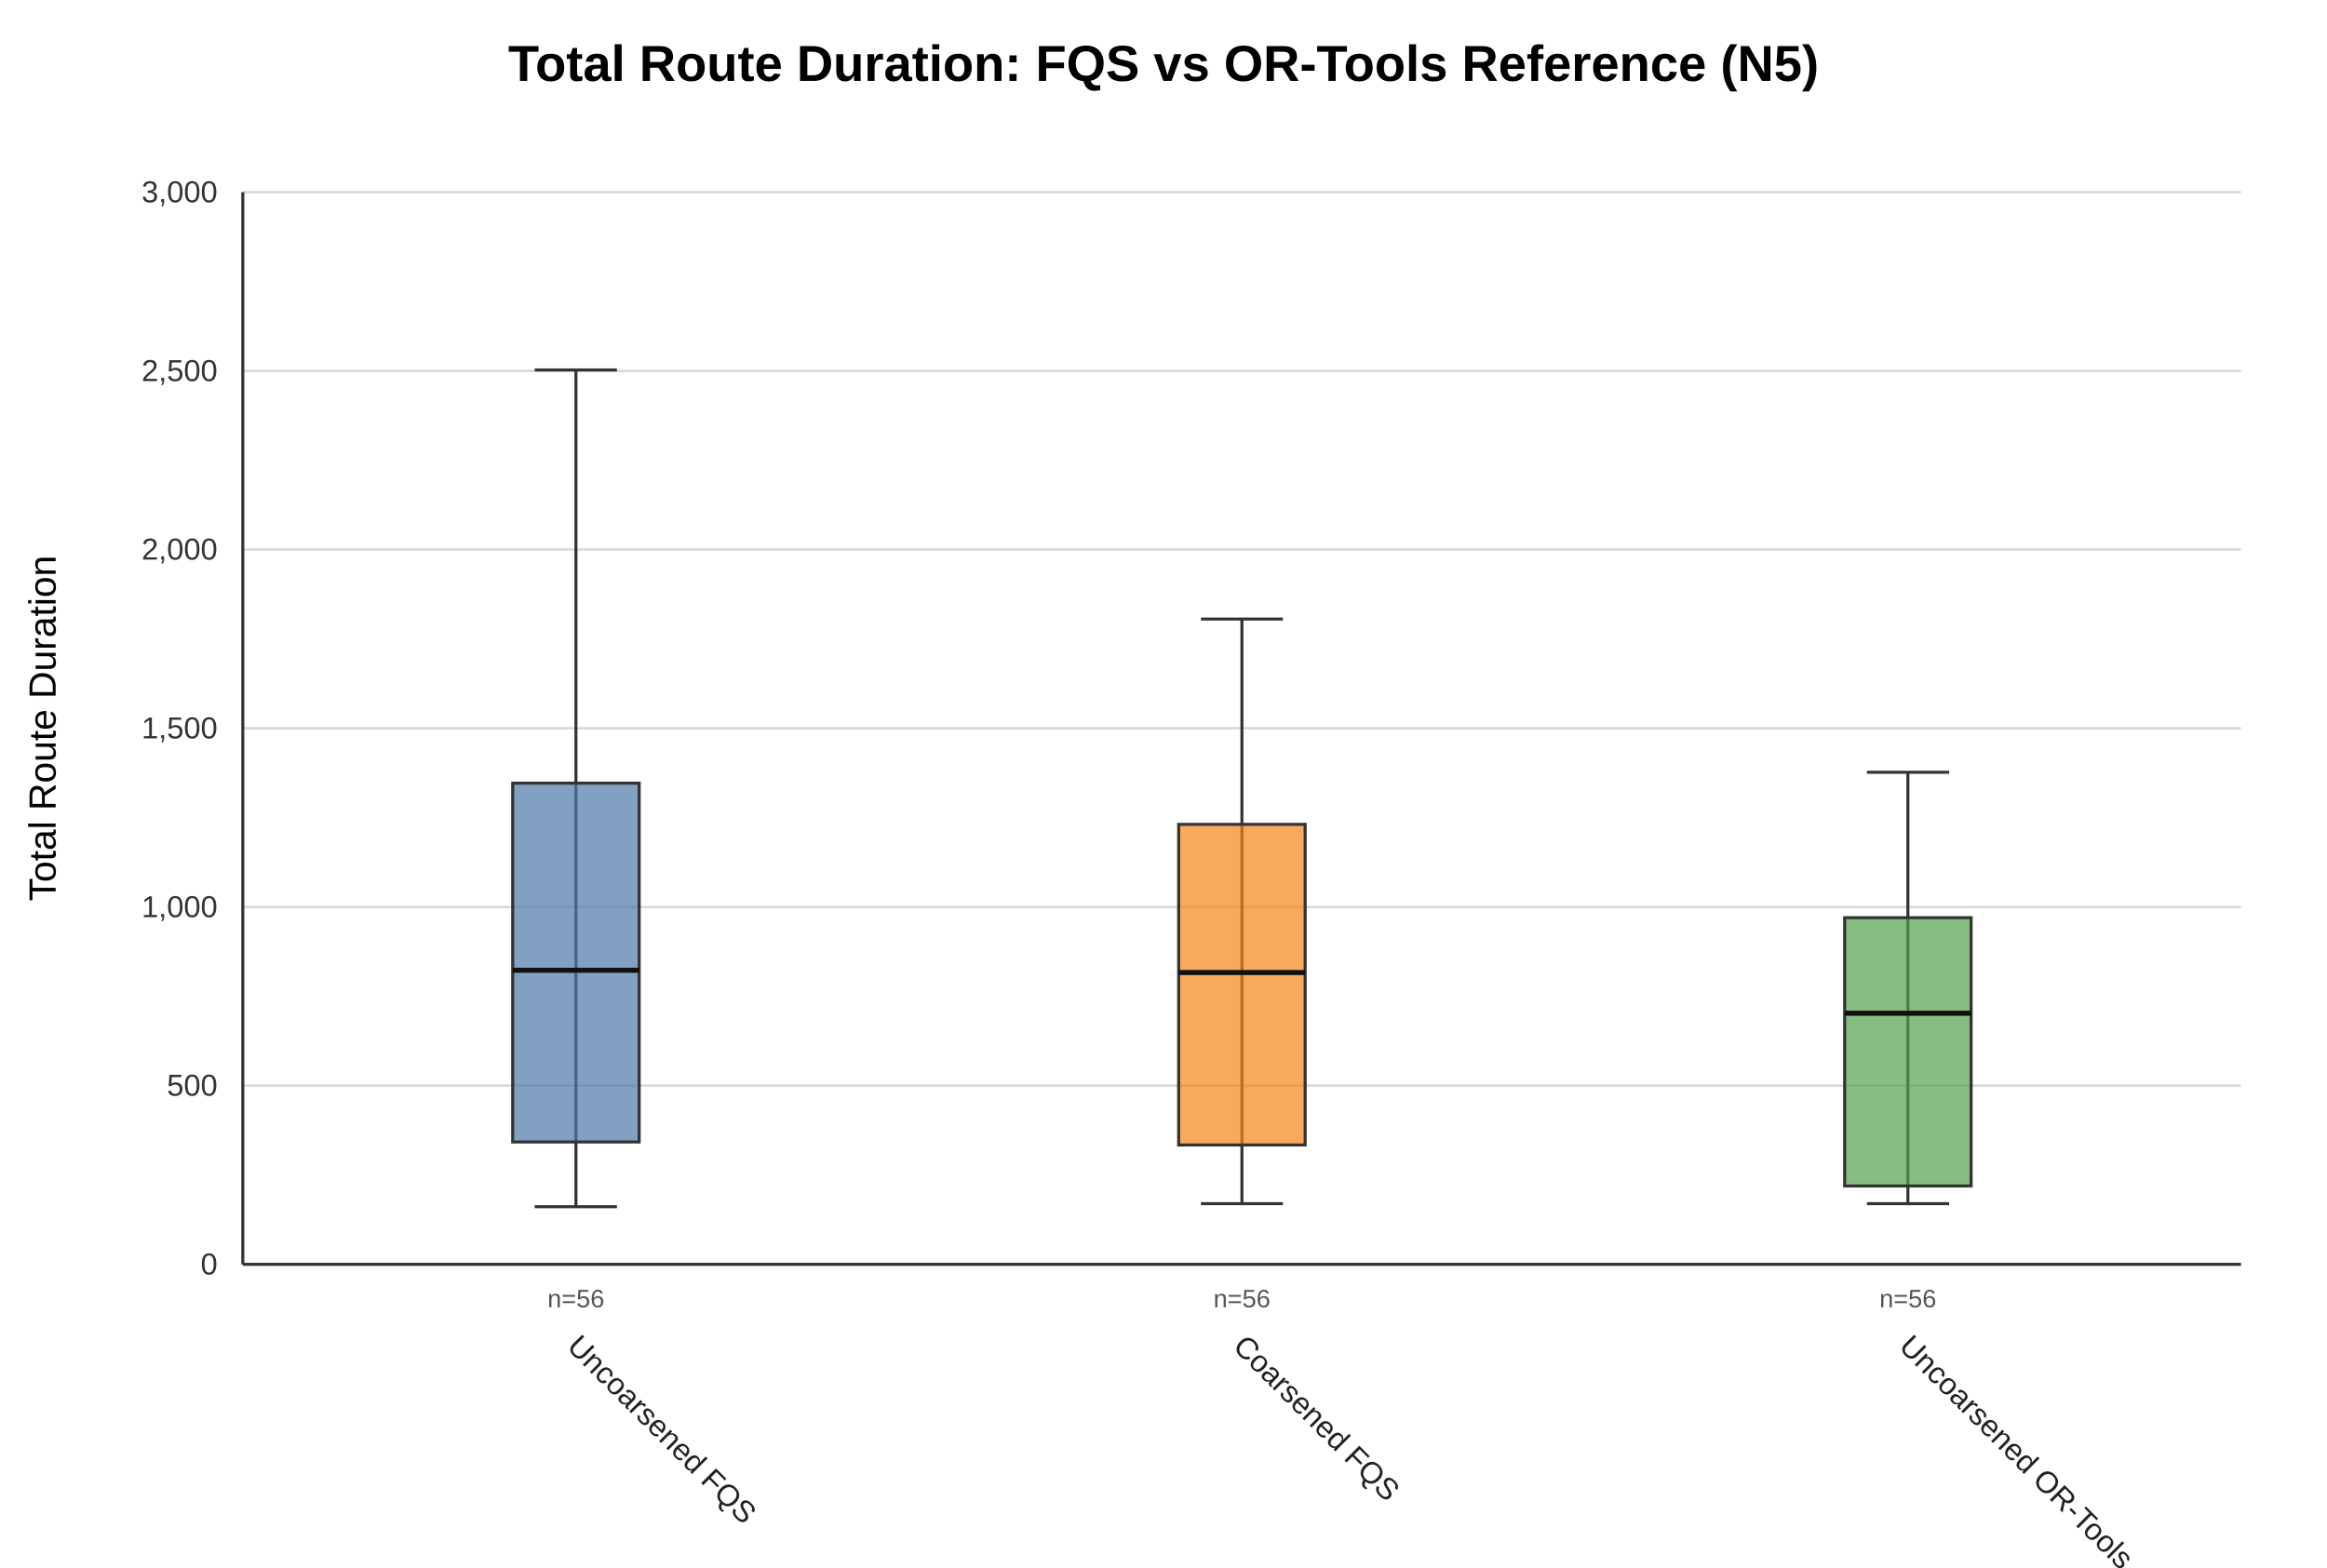
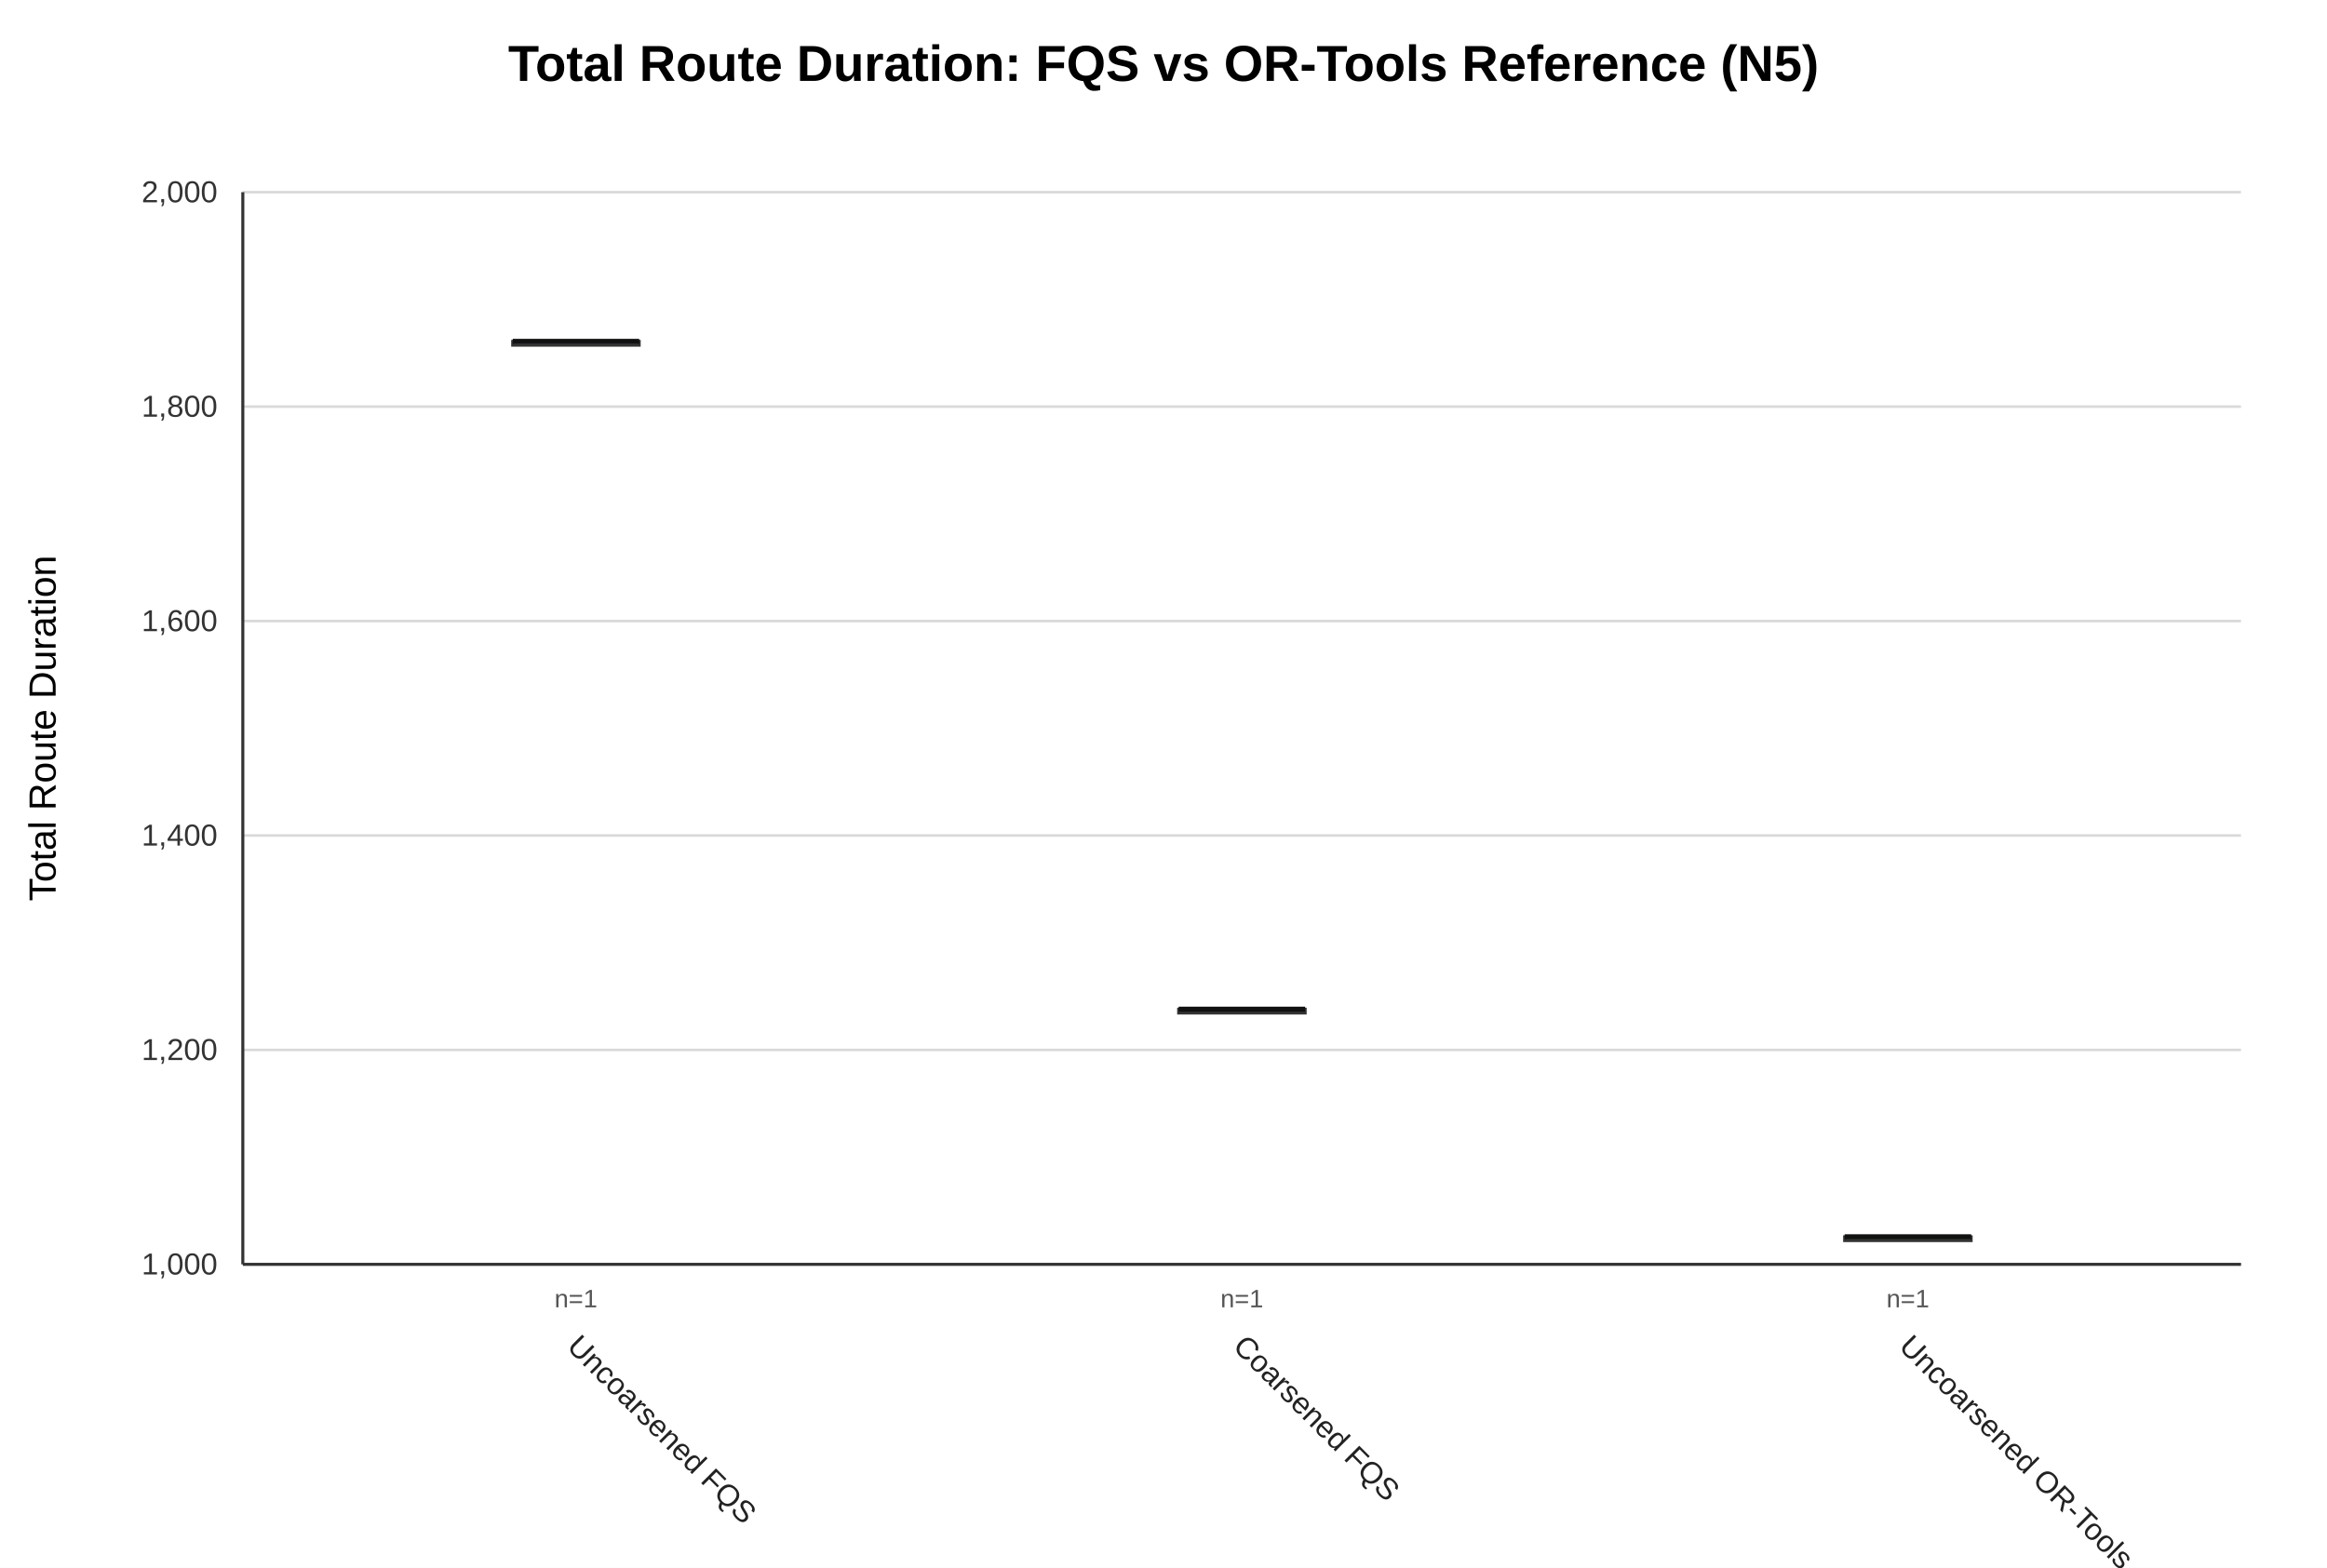
<svg xmlns="http://www.w3.org/2000/svg" width="920" height="620" viewBox="0 0 920 620">
  <rect x="0" y="0" width="920" height="620" fill="#ffffff" />
  <text x="460.0" y="32" text-anchor="middle" font-family="Arial, sans-serif" font-size="20" font-weight="700">Total Route Duration: FQS vs OR-Tools Reference (N5)</text>
  <text transform="translate(22 288.0) rotate(-90)" text-anchor="middle" font-family="Arial, sans-serif" font-size="15">Total Route Duration</text>
  <line x1="96" y1="500.0" x2="886" y2="500.0" stroke="#d9d9d9" stroke-width="1" />
-   <text x="86" y="504.0" text-anchor="end" font-family="Arial, sans-serif" font-size="12" fill="#333333">0</text>
-   <line x1="96" y1="429.3" x2="886" y2="429.3" stroke="#d9d9d9" stroke-width="1" />
-   <text x="86" y="433.3" text-anchor="end" font-family="Arial, sans-serif" font-size="12" fill="#333333">500</text>
-   <line x1="96" y1="358.7" x2="886" y2="358.7" stroke="#d9d9d9" stroke-width="1" />
-   <text x="86" y="362.7" text-anchor="end" font-family="Arial, sans-serif" font-size="12" fill="#333333">1,000</text>
-   <line x1="96" y1="288.0" x2="886" y2="288.0" stroke="#d9d9d9" stroke-width="1" />
-   <text x="86" y="292.0" text-anchor="end" font-family="Arial, sans-serif" font-size="12" fill="#333333">1,500</text>
-   <line x1="96" y1="217.3" x2="886" y2="217.3" stroke="#d9d9d9" stroke-width="1" />
-   <text x="86" y="221.3" text-anchor="end" font-family="Arial, sans-serif" font-size="12" fill="#333333">2,000</text>
-   <line x1="96" y1="146.7" x2="886" y2="146.7" stroke="#d9d9d9" stroke-width="1" />
-   <text x="86" y="150.7" text-anchor="end" font-family="Arial, sans-serif" font-size="12" fill="#333333">2,500</text>
+   <text x="86" y="504.0" text-anchor="end" font-family="Arial, sans-serif" font-size="12" fill="#333333">1,000</text>
+   <line x1="96" y1="415.2" x2="886" y2="415.2" stroke="#d9d9d9" stroke-width="1" />
+   <text x="86" y="419.2" text-anchor="end" font-family="Arial, sans-serif" font-size="12" fill="#333333">1,200</text>
+   <line x1="96" y1="330.4" x2="886" y2="330.4" stroke="#d9d9d9" stroke-width="1" />
+   <text x="86" y="334.4" text-anchor="end" font-family="Arial, sans-serif" font-size="12" fill="#333333">1,400</text>
+   <line x1="96" y1="245.6" x2="886" y2="245.6" stroke="#d9d9d9" stroke-width="1" />
+   <text x="86" y="249.6" text-anchor="end" font-family="Arial, sans-serif" font-size="12" fill="#333333">1,600</text>
+   <line x1="96" y1="160.8" x2="886" y2="160.8" stroke="#d9d9d9" stroke-width="1" />
+   <text x="86" y="164.8" text-anchor="end" font-family="Arial, sans-serif" font-size="12" fill="#333333">1,800</text>
  <line x1="96" y1="76.0" x2="886" y2="76.0" stroke="#d9d9d9" stroke-width="1" />
-   <text x="86" y="80.0" text-anchor="end" font-family="Arial, sans-serif" font-size="12" fill="#333333">3,000</text>
+   <text x="86" y="80.0" text-anchor="end" font-family="Arial, sans-serif" font-size="12" fill="#333333">2,000</text>
  <line x1="96" y1="76" x2="96" y2="500" stroke="#333333" stroke-width="1.2" />
  <line x1="96" y1="500" x2="886" y2="500" stroke="#333333" stroke-width="1.2" />
-   <line x1="227.7" y1="146.3" x2="227.7" y2="477.2" stroke="#333333" stroke-width="1.2" />
-   <line x1="211.4" y1="146.3" x2="243.9" y2="146.3" stroke="#333333" stroke-width="1.2" />
-   <line x1="211.4" y1="477.2" x2="243.9" y2="477.2" stroke="#333333" stroke-width="1.2" />
-   <rect x="202.7" y="309.7" width="50.0" height="141.9" fill="#4C78A8" fill-opacity="0.70" stroke="#333333" stroke-width="1.2" />
-   <line x1="202.7" y1="383.7" x2="252.7" y2="383.7" stroke="#111111" stroke-width="2" />
-   <text x="227.7" y="517" text-anchor="middle" font-family="Arial, sans-serif" font-size="10" fill="#555555">n=56</text>
+   <line x1="227.7" y1="135.0" x2="227.7" y2="135.0" stroke="#333333" stroke-width="1.2" />
+   <line x1="211.4" y1="135.0" x2="243.9" y2="135.0" stroke="#333333" stroke-width="1.2" />
+   <line x1="211.4" y1="135.0" x2="243.9" y2="135.0" stroke="#333333" stroke-width="1.2" />
+   <rect x="202.7" y="135.0" width="50.0" height="1.5" fill="#4C78A8" fill-opacity="0.70" stroke="#333333" stroke-width="1.2" />
+   <line x1="202.7" y1="135.0" x2="252.7" y2="135.0" stroke="#111111" stroke-width="2" />
+   <text x="227.7" y="517" text-anchor="middle" font-family="Arial, sans-serif" font-size="10" fill="#555555">n=1</text>
  <text transform="translate(223.7 533) rotate(45)" text-anchor="start" font-family="Arial, sans-serif" font-size="12" fill="#222222">Uncoarsened FQS</text>
-   <line x1="491.0" y1="244.8" x2="491.0" y2="476.0" stroke="#333333" stroke-width="1.2" />
-   <line x1="474.8" y1="244.8" x2="507.2" y2="244.8" stroke="#333333" stroke-width="1.2" />
-   <line x1="474.8" y1="476.0" x2="507.2" y2="476.0" stroke="#333333" stroke-width="1.2" />
-   <rect x="466.0" y="326.0" width="50.0" height="126.8" fill="#F58518" fill-opacity="0.70" stroke="#333333" stroke-width="1.2" />
-   <line x1="466.0" y1="384.6" x2="516.0" y2="384.6" stroke="#111111" stroke-width="2" />
-   <text x="491.0" y="517" text-anchor="middle" font-family="Arial, sans-serif" font-size="10" fill="#555555">n=56</text>
+   <line x1="491.0" y1="399.1" x2="491.0" y2="399.1" stroke="#333333" stroke-width="1.2" />
+   <line x1="474.8" y1="399.1" x2="507.2" y2="399.1" stroke="#333333" stroke-width="1.2" />
+   <line x1="474.8" y1="399.1" x2="507.2" y2="399.1" stroke="#333333" stroke-width="1.2" />
+   <rect x="466.0" y="399.1" width="50.0" height="1.5" fill="#F58518" fill-opacity="0.70" stroke="#333333" stroke-width="1.2" />
+   <line x1="466.0" y1="399.1" x2="516.0" y2="399.1" stroke="#111111" stroke-width="2" />
+   <text x="491.0" y="517" text-anchor="middle" font-family="Arial, sans-serif" font-size="10" fill="#555555">n=1</text>
  <text transform="translate(487.0 533) rotate(45)" text-anchor="start" font-family="Arial, sans-serif" font-size="12" fill="#222222">Coarsened FQS</text>
-   <line x1="754.3" y1="305.4" x2="754.3" y2="476.0" stroke="#333333" stroke-width="1.2" />
-   <line x1="738.1" y1="305.4" x2="770.6" y2="305.4" stroke="#333333" stroke-width="1.2" />
-   <line x1="738.1" y1="476.0" x2="770.6" y2="476.0" stroke="#333333" stroke-width="1.2" />
-   <rect x="729.3" y="362.9" width="50.0" height="106.1" fill="#54A24B" fill-opacity="0.70" stroke="#333333" stroke-width="1.2" />
-   <line x1="729.3" y1="400.7" x2="779.3" y2="400.7" stroke="#111111" stroke-width="2" />
-   <text x="754.3" y="517" text-anchor="middle" font-family="Arial, sans-serif" font-size="10" fill="#555555">n=56</text>
+   <line x1="754.3" y1="489.1" x2="754.3" y2="489.1" stroke="#333333" stroke-width="1.2" />
+   <line x1="738.1" y1="489.1" x2="770.6" y2="489.1" stroke="#333333" stroke-width="1.2" />
+   <line x1="738.1" y1="489.1" x2="770.6" y2="489.1" stroke="#333333" stroke-width="1.2" />
+   <rect x="729.3" y="489.1" width="50.0" height="1.5" fill="#54A24B" fill-opacity="0.70" stroke="#333333" stroke-width="1.2" />
+   <line x1="729.3" y1="489.1" x2="779.3" y2="489.1" stroke="#111111" stroke-width="2" />
+   <text x="754.3" y="517" text-anchor="middle" font-family="Arial, sans-serif" font-size="10" fill="#555555">n=1</text>
  <text transform="translate(750.3 533) rotate(45)" text-anchor="start" font-family="Arial, sans-serif" font-size="12" fill="#222222">Uncoarsened OR-Tools</text>
</svg>
